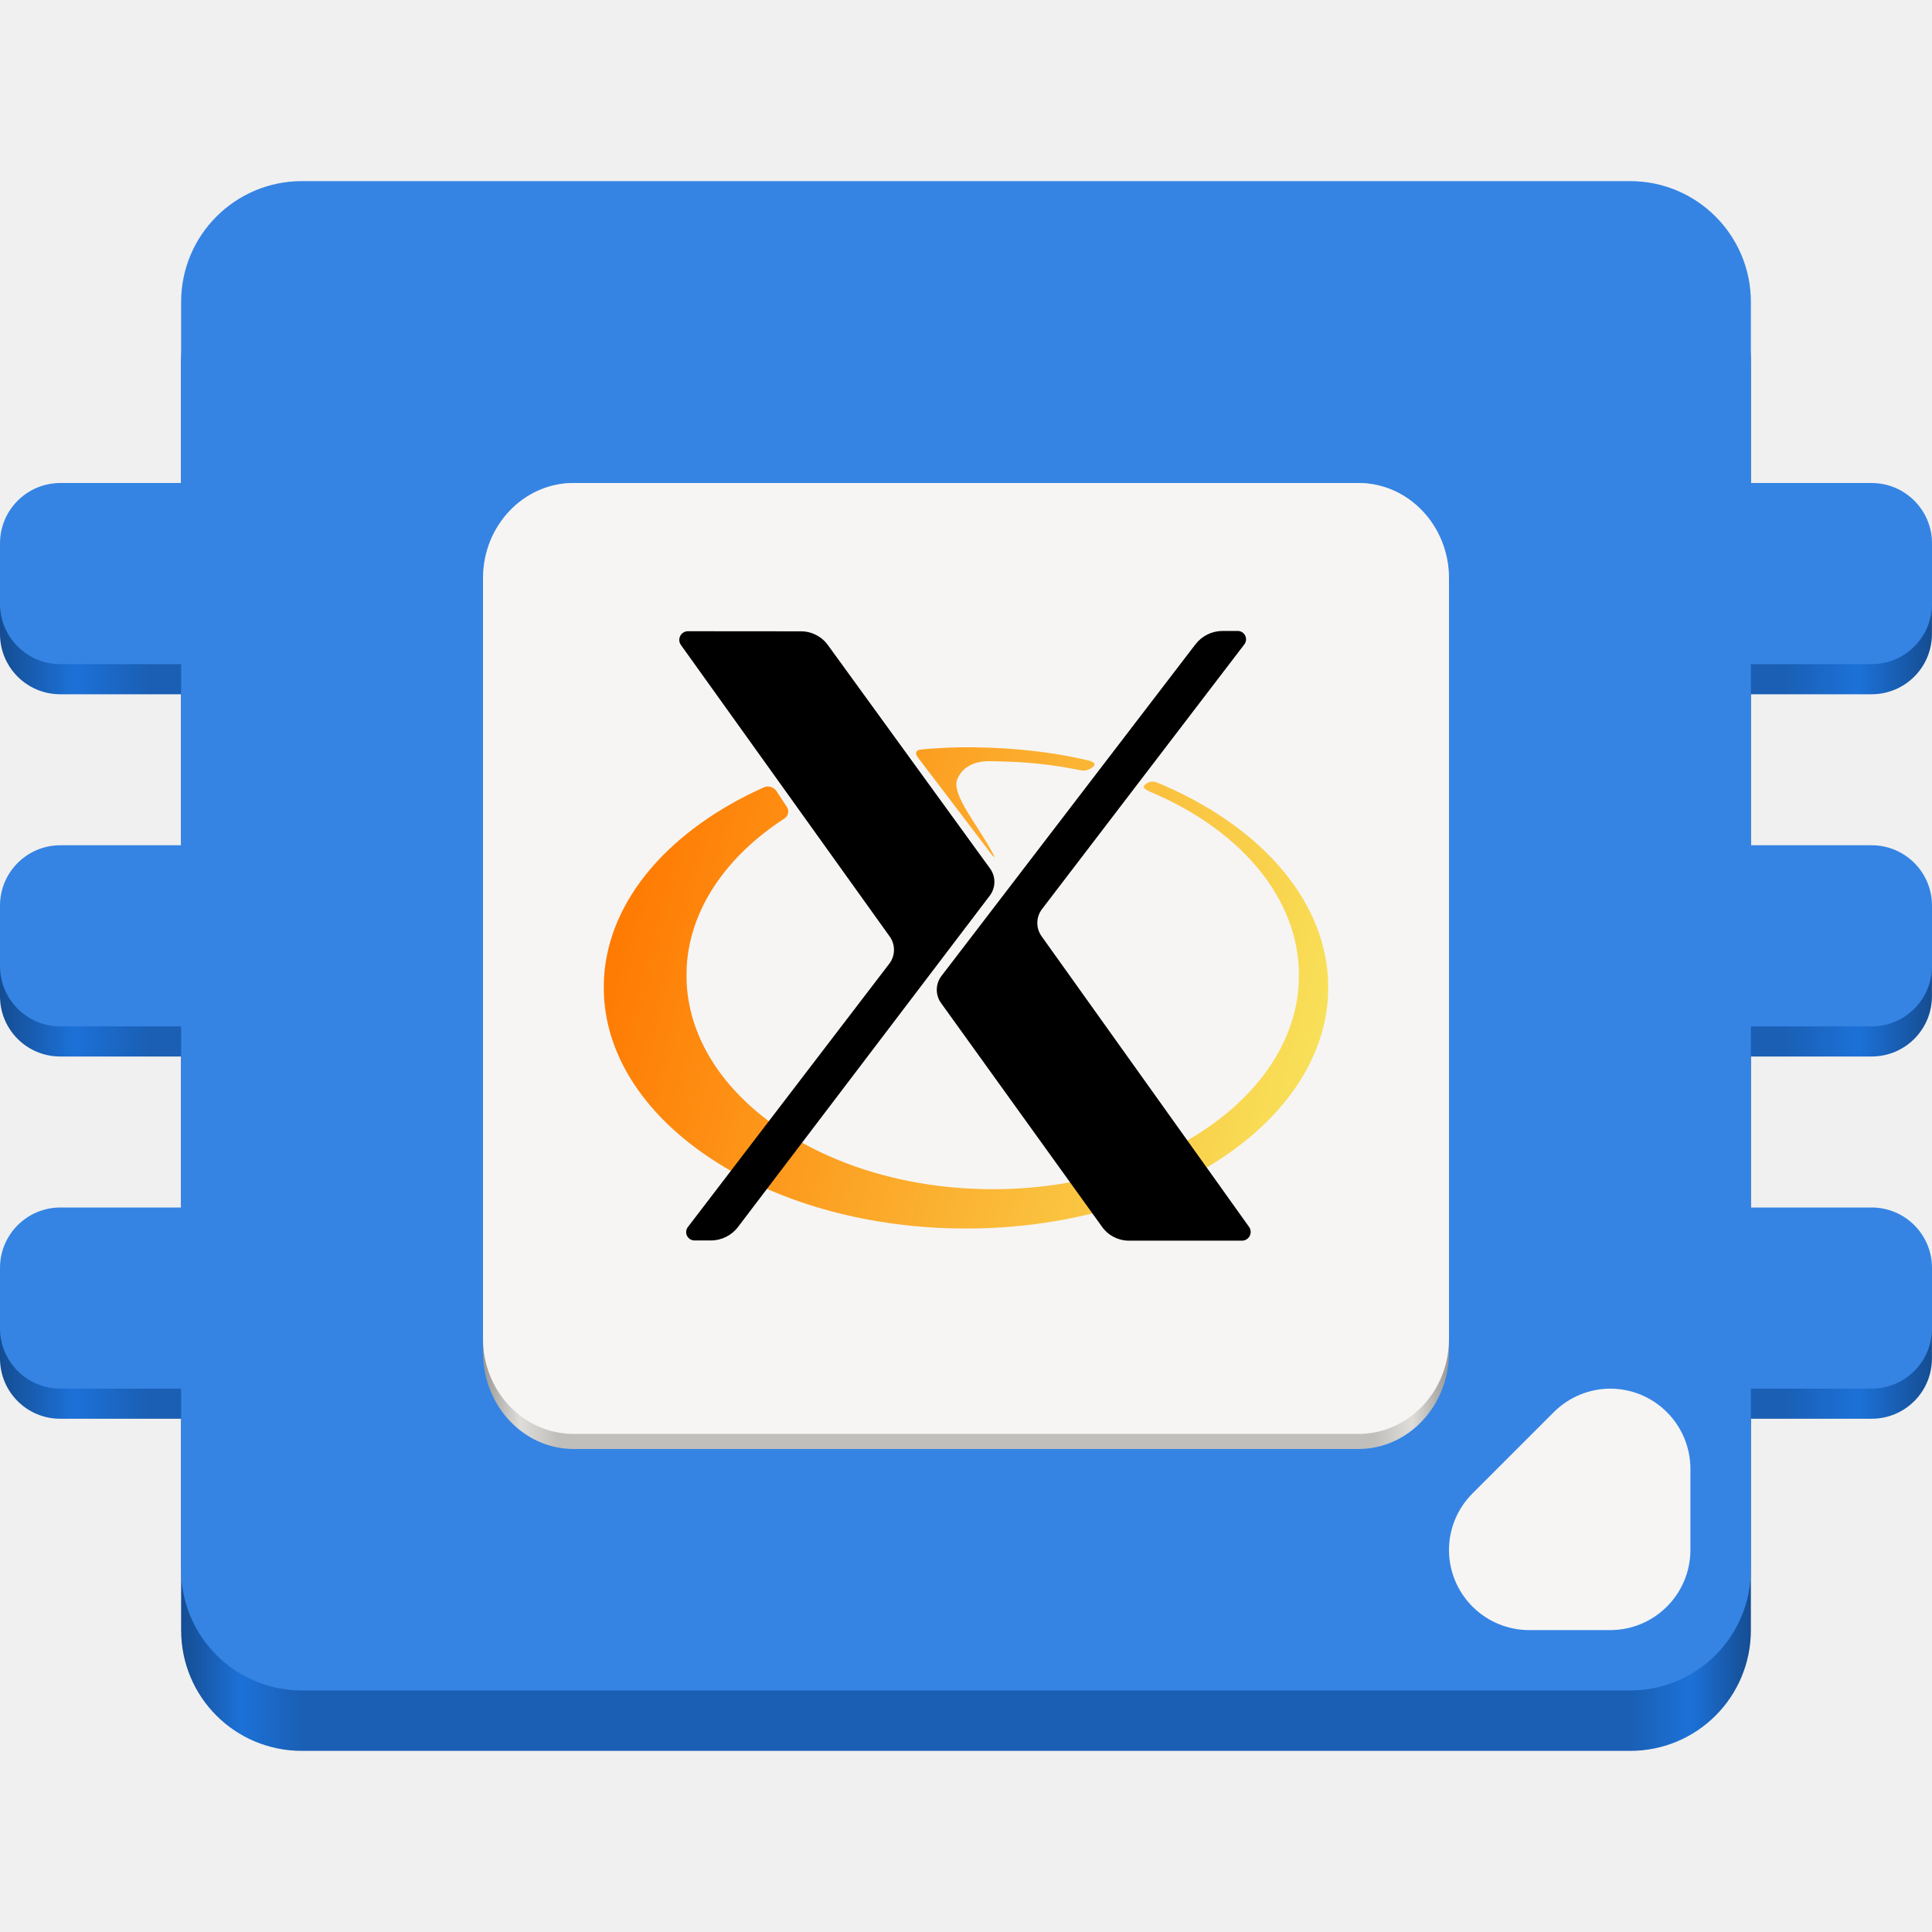
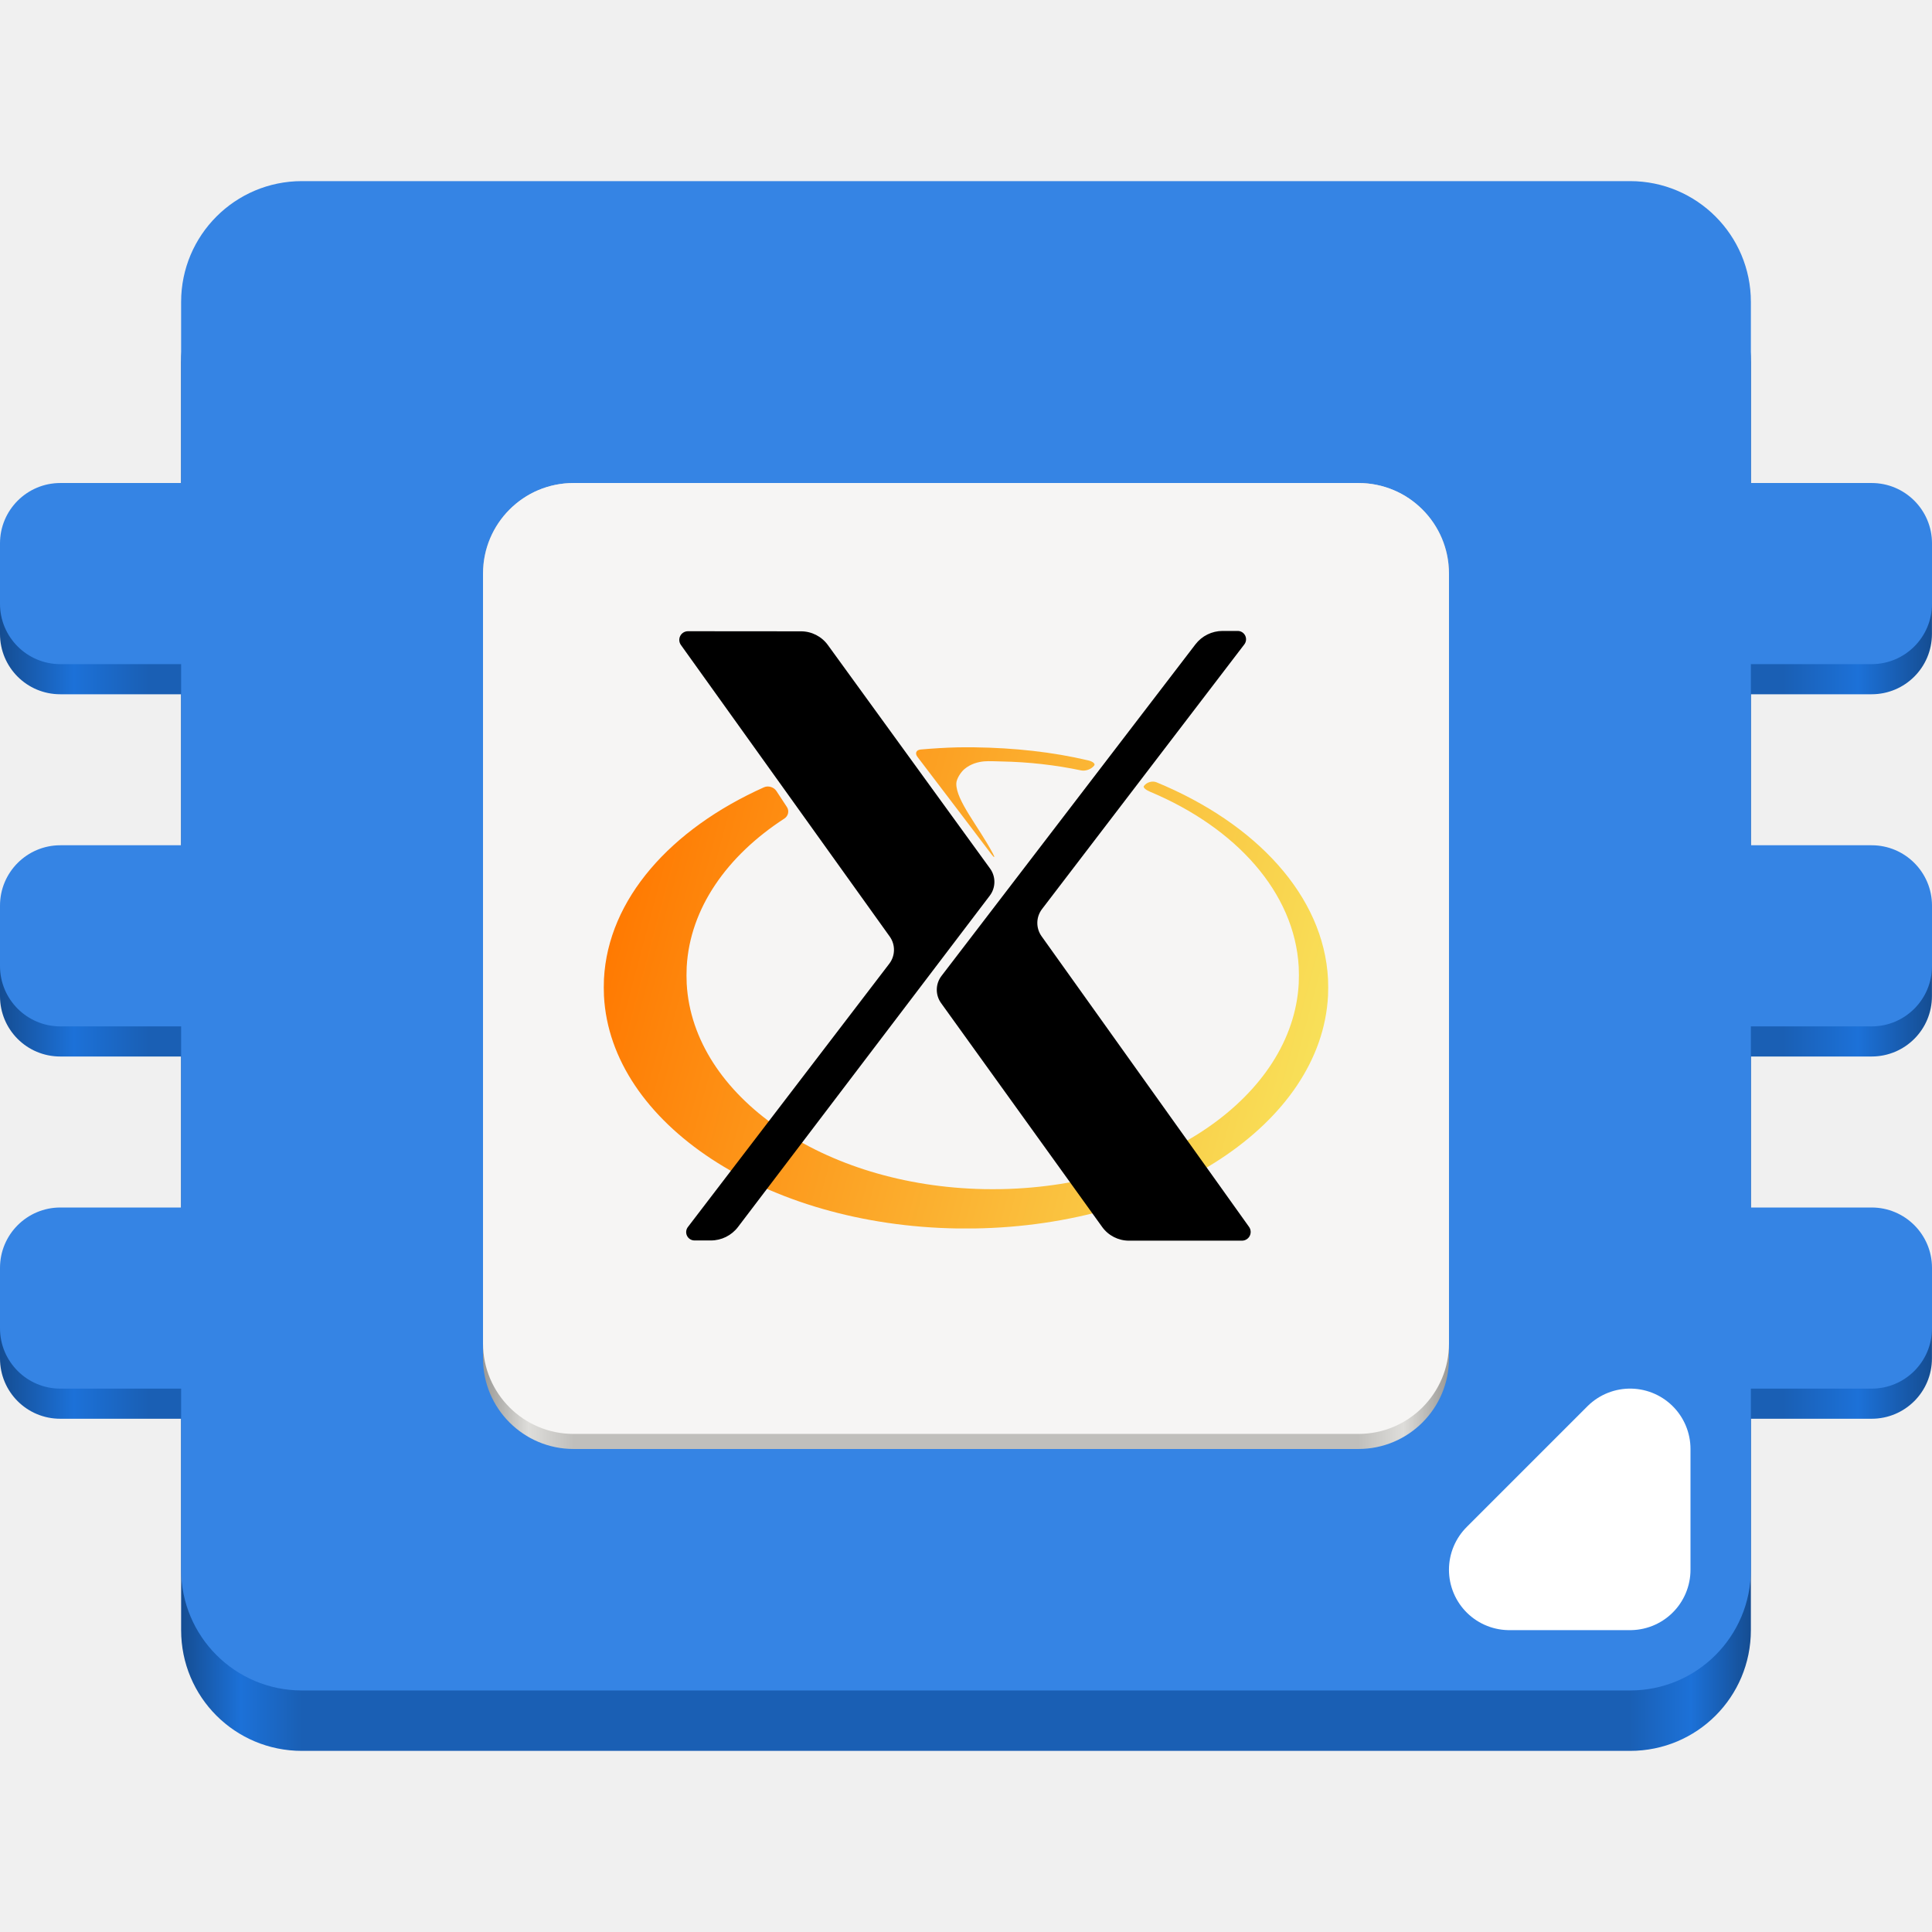
<svg xmlns="http://www.w3.org/2000/svg" xmlns:xlink="http://www.w3.org/1999/xlink" id="svg5" version="1.1" viewBox="0 0 33.867 33.867" height="128" width="128">
  <defs id="defs2">
+     <linearGradient id="linearGradient1784">
+       <stop style="stop-color:#154d92;stop-opacity:1" offset="0" id="stop1772" />
+       <stop id="stop1774" offset="0.038" style="stop-color:#1c71d8;stop-opacity:1" />
+       <stop style="stop-color:#1a5fb4;stop-opacity:1" offset="0.077" id="stop1776" />
+       <stop id="stop1778" offset="0.923" style="stop-color:#1a5fb4;stop-opacity:1" />
+       <stop style="stop-color:#1c71d8;stop-opacity:1" offset="0.962" id="stop1780" />
+       <stop style="stop-color:#154d92;stop-opacity:1" offset="1" id="stop1782" />
+     </linearGradient>
    <linearGradient id="linearGradient684">
      <stop style="stop-color:#9a9996;stop-opacity:1" offset="0" id="stop672" />
-       <stop id="stop674" offset="0.038" style="stop-color:#deddda;stop-opacity:1" />
-       <stop style="stop-color:#c0bfbc;stop-opacity:1" offset="0.077" id="stop676" />
-       <stop id="stop678" offset="0.923" style="stop-color:#c0bfbc;stop-opacity:1" />
-       <stop style="stop-color:#deddda;stop-opacity:1" offset="0.962" id="stop680" />
+       <stop id="stop674" offset="0.047" style="stop-color:#deddda;stop-opacity:1" />
+       <stop style="stop-color:#c0bfbc;stop-opacity:1" offset="0.094" id="stop676" />
+       <stop id="stop678" offset="0.906" style="stop-color:#c0bfbc;stop-opacity:1" />
+       <stop style="stop-color:#deddda;stop-opacity:1" offset="0.953" id="stop680" />
      <stop style="stop-color:#9a9996;stop-opacity:1" offset="1" id="stop682" />
    </linearGradient>
    <linearGradient id="linearGradient2856">
      <stop style="stop-color:#ff7800;stop-opacity:1" offset="0" id="stop2852" />
      <stop style="stop-color:#f8e45c;stop-opacity:1" offset="1" id="stop2854" />
    </linearGradient>
    <rect x="32" y="32" width="64" height="60" id="rect8558" />
    <linearGradient id="LO" gradientUnits="userSpaceOnUse" x1="319.208" y1="235.149" x2="657.653" y2="269.494">
      <stop style="stop-color:#e54c18" offset="0" id="stop21113" />
      <stop style="stop-color:#fec350" offset="1" id="stop21115" />
    </linearGradient>
-     <linearGradient xlink:href="#linearGradient8446" id="linearGradient1458" x1="3.175" y1="30.692" x2="30.692" y2="30.692" gradientUnits="userSpaceOnUse" />
+     <linearGradient xlink:href="#linearGradient1784" id="linearGradient1458" x1="3.175" y1="30.692" x2="30.692" y2="30.692" gradientUnits="userSpaceOnUse" />
    <linearGradient xlink:href="#linearGradient8446" id="linearGradient2269" x1="0" y1="25.4" x2="33.867" y2="25.4" gradientUnits="userSpaceOnUse" gradientTransform="translate(0,-0.5291668)" />
    <linearGradient id="linearGradient8446">
      <stop style="stop-color:#154d92;stop-opacity:1" offset="0" id="stop2487" />
      <stop id="stop2489" offset="0.038" style="stop-color:#1c71d8;stop-opacity:1" />
      <stop style="stop-color:#1a5fb4;stop-opacity:1" offset="0.077" id="stop2491" />
      <stop id="stop2493" offset="0.923" style="stop-color:#1a5fb4;stop-opacity:1" />
      <stop style="stop-color:#1c71d8;stop-opacity:1" offset="0.962" id="stop2495" />
      <stop style="stop-color:#154d92;stop-opacity:1" offset="1" id="stop2497" />
    </linearGradient>
    <linearGradient xlink:href="#linearGradient2856" id="linearGradient2850" x1="304.476" y1="231.191" x2="667.736" y2="328.525" gradientUnits="userSpaceOnUse" gradientTransform="matrix(0.9999991,0,0,1.000012,3.0641251e-4,-0.00344931)" />
    <linearGradient xlink:href="#linearGradient684" id="linearGradient328" x1="8.467" y1="24.871" x2="25.4" y2="24.871" gradientUnits="userSpaceOnUse" gradientTransform="matrix(1,0,0,1.066667,0,-1.128893)" />
  </defs>
  <g id="layer1">
    <path style="fill:url(#linearGradient1458);stroke-width:0.945;stroke-linecap:round;stroke-linejoin:round;paint-order:markers stroke fill;fill-opacity:1" d="m 5.292,4.233 h 23.283 c 1.173,0 2.117,0.944 2.117,2.117 V 28.575 c 0,1.173 -0.944,2.117 -2.117,2.117 H 5.292 c -1.173,0 -2.117,-0.944 -2.117,-2.117 V 6.35 c 0,-1.173 0.944,-2.117 2.117,-2.117 z" id="path1308" />
    <path id="rect259-2" style="fill:url(#linearGradient2269);fill-opacity:1;stroke-width:0.945;stroke-linecap:round;stroke-linejoin:round;paint-order:markers stroke fill" d="m 1.058,8.996 h 31.75 c 0.586,0 1.058,0.472 1.058,1.058 v 1.058 c 0,0.586 -0.472,1.058 -1.058,1.058 H 1.058 C 0.472,12.171 0,11.699 0,11.113 V 10.054 C 0,9.468 0.472,8.996 1.058,8.996 Z m 0,6.35 h 31.75 c 0.586,0 1.058,0.472 1.058,1.058 v 1.058 c 0,0.586 -0.472,1.058 -1.058,1.058 H 1.058 C 0.472,18.521 0,18.049 0,17.463 V 16.404 C 0,15.818 0.472,15.346 1.058,15.346 Z m 0,6.35 h 31.75 c 0.586,0 1.058,0.472 1.058,1.058 v 1.058 c 0,0.586 -0.472,1.058 -1.058,1.058 H 1.058 C 0.472,24.871 0,24.399 0,23.813 V 22.754 c 0,-0.586 0.472,-1.058 1.058,-1.058 z" />
    <rect style="fill:#3584e4;stroke-width:0.945;stroke-linecap:round;stroke-linejoin:round;paint-order:markers stroke fill" id="rect22187" width="33.867" height="3.175" x="9.5367432e-07" y="21.167" rx="1.058" ry="1.058" />
    <rect style="fill:#3584e4;stroke-width:0.945;stroke-linecap:round;stroke-linejoin:round;paint-order:markers stroke fill" id="rect22183" width="33.867" height="3.175" x="9.5367432e-07" y="14.817" rx="1.058" ry="1.058" />
    <rect style="fill:#3584e4;stroke-width:0.945;stroke-linecap:round;stroke-linejoin:round;paint-order:markers stroke fill" id="rect259" width="33.867" height="3.175" x="9.5367432e-07" y="8.467" rx="1.058" ry="1.058" />
    <rect style="fill:#3584e4;stroke-width:0.638;stroke-linecap:round;stroke-linejoin:round;paint-order:markers stroke fill" id="rect31" width="27.517" height="26.458" x="3.175" y="3.175" rx="2.117" ry="2.117" />
-     <rect style="fill:url(#linearGradient328);fill-opacity:1;stroke-width:0.4;stroke-linecap:round;stroke-linejoin:round;paint-order:markers stroke fill" id="rect290" width="16.933" height="16.933" x="8.467" y="8.467" rx="1.588" ry="1.693" />
-     <rect style="fill:#f6f5f4;stroke-width:0.397;stroke-linecap:round;stroke-linejoin:round;paint-order:markers stroke fill" id="rect31-3" width="16.933" height="16.669" x="8.467" y="8.467" rx="1.588" ry="1.667" />
+     <rect style="fill:url(#linearGradient328);fill-opacity:1;stroke-width:0.4;stroke-linecap:round;stroke-linejoin:round;paint-order:markers stroke fill" id="rect290" width="16.933" height="16.933" x="8.467" y="8.467" rx="1.588" ry="1.587" />
+     <rect style="fill:#f6f5f4;stroke-width:0.397;stroke-linecap:round;stroke-linejoin:round;paint-order:markers stroke fill" id="rect31-3" width="16.933" height="16.669" x="8.467" y="8.467" rx="1.588" ry="1.587" />
    <path id="rect840" style="fill:#f6f5f4;stroke-width:0.689;stroke-linecap:round;stroke-linejoin:round;paint-order:markers stroke fill" d="m -1.058,37.835 h -1.958 c -0.586,0 -1.058,-0.472 -1.058,-1.058 v -1.852 c 0,-0.586 0.472,-1.058 1.058,-1.058 h 0.219 c 0.271,0.036 0.534,0.158 0.744,0.367 l 1.687,1.687 C -0.158,36.13 -0.036,36.393 0,36.664 v 0.113 c 0,0.586 -0.472,1.058 -1.058,1.058 z" />
    <g transform="matrix(0.03501939,0,0,0.03501939,14.36935,9.487941)" id="g21127">
      <g transform="translate(-413.2102,-40.70387)" id="g21123">
        <path id="P1" d="m 482.178,143.874 c -6.119,0.138 -12.405,0.552 -18.371,1.068 -2.329,0.202 -3.062,1.889 -1.641,3.746 13.151,17.184 24.486,32.24 37.095,48.823 1.415,1.861 1.769,1.646 0.673,-0.419 -7.276,-13.708 -18.502,-26.632 -18.358,-35.108 0.039,-2.304 2.213,-5.645 3.983,-7.162 3.263,-2.797 7.138,-3.696 10.031,-3.946 2.326,-0.201 6.123,10e-4 8.461,0.046 13.861,0.262 27.267,1.81 39.977,4.483 2.288,0.481 5.247,-0.619 6.621,-2.511 0.594,-0.818 -0.759,-1.957 -3.035,-2.494 -17.864,-4.215 -37.017,-6.293 -56.969,-6.548 -2.338,-0.03 -6.129,-0.03 -8.466,0.022 z m 93.274,19.383 c -0.471,0.674 0.913,1.906 3.07,2.81 43.041,18.045 72.384,50.44 74.459,87.68 0.13,2.334 0.13,6.128 2e-5,8.462 -3.129,56.168 -68.284,101.263 -148.93,102.793 -2.338,0.044 -6.129,0.044 -8.466,0 -80.647,-1.529 -145.831,-46.625 -148.962,-102.793 -0.13,-2.334 -0.13,-6.128 -10e-6,-8.462 1.632,-29.284 20.13,-55.567 48.893,-74.235 1.961,-1.273 2.543,-3.838 1.261,-5.793 l -5.261,-8.016 c -1.283,-1.955 -4.07,-2.804 -6.203,-1.847 -46.733,20.95 -78.033,55.984 -80.104,95.953 -0.121,2.335 -0.121,6.128 0,8.463 3.303,63.742 80.949,114.959 176.97,116.425 2.338,0.036 6.129,0.036 8.466,0 96.022,-1.466 173.696,-52.683 177.001,-116.425 0.121,-2.335 0.121,-6.128 2e-5,-8.463 -2.155,-41.579 -35.946,-77.845 -85.837,-98.443 -2.161,-0.892 -5.016,-0.024 -6.356,1.892 z" style="opacity:1;fill:url(#linearGradient2850);fill-opacity:1;stroke-width:1" />
        <path d="M 347.218,383.977 448.028,252.171 a 11.438,11.438 90.901 0 0 0.214,-13.609 L 343.724,92.617 a 4.346,4.346 117.22 0 1 3.537,-6.877 l 56.581,0.047 a 16.623,16.623 27.039 0 1 13.44,6.859 L 498.474,204.525 a 11.4,11.4 90.631 0 1 -0.15,13.594 L 372.299,383.961 a 17.068,17.068 153.616 0 1 -13.589,6.741 h -8.169 a 4.184,4.184 63.705 0 1 -3.323,-6.725 z m 207.359,-0.045 -80.619,-112.053 a 11.404,11.404 90.857 0 1 0.203,-13.594 L 601.27,92.319 a 17.149,17.149 153.724 0 1 13.615,-6.722 h 7.548 a 4.185,4.185 63.696 0 1 3.325,6.727 L 524.49,224.812 a 11.46,11.46 90.936 0 0 -0.223,13.618 l 103.85,145.484 a 4.359,4.359 117.24 0 1 -3.548,6.891 h -56.582 a 16.522,16.522 27.133 0 1 -13.411,-6.873 z" id="path21120" />
      </g>
      <rect x="322.365" y="180.853" width="0.505" height="0" id="rect21125" />
    </g>
-     <path id="rect21243" style="opacity:1;fill:#f6f5f4;stroke-width:0.565;stroke-linecap:round;stroke-linejoin:round;paint-order:markers stroke fill" d="m 28.23,24.342 c -0.36,8e-4 -0.719,0.139 -0.995,0.414 l -1.421,1.421 c -0.276,0.276 -0.414,0.635 -0.414,0.995 -7e-6,0.003 -1.5e-5,0.006 0,0.01 6.7e-5,0.014 8.67e-4,0.029 0.001,0.043 1.65e-4,0.004 1.48e-4,0.008 3.45e-4,0.012 0.038,0.748 0.652,1.338 1.409,1.338 h 1.411 c 0.782,0 1.411,-0.629 1.411,-1.411 v -1.411 c 0,-0.757 -0.591,-1.372 -1.338,-1.409 -0.004,-1.97e-4 -0.008,-1.8e-4 -0.012,-3.45e-4 -0.014,-5.13e-4 -0.029,-0.001 -0.043,-0.001 -0.003,-3.9e-5 -0.006,1.7e-5 -0.01,0 z" />
+     <path style="opacity:1;fill:#f6f5f4;stroke-width:2.117;stroke-linecap:round;stroke-linejoin:round;stroke-dashoffset:160;stroke:#ffffff;stroke-dasharray:none;fill-opacity:1" d="M 26.458,27.517 H 28.575 v -2.117 z" id="path1023" />
  </g>
</svg>
